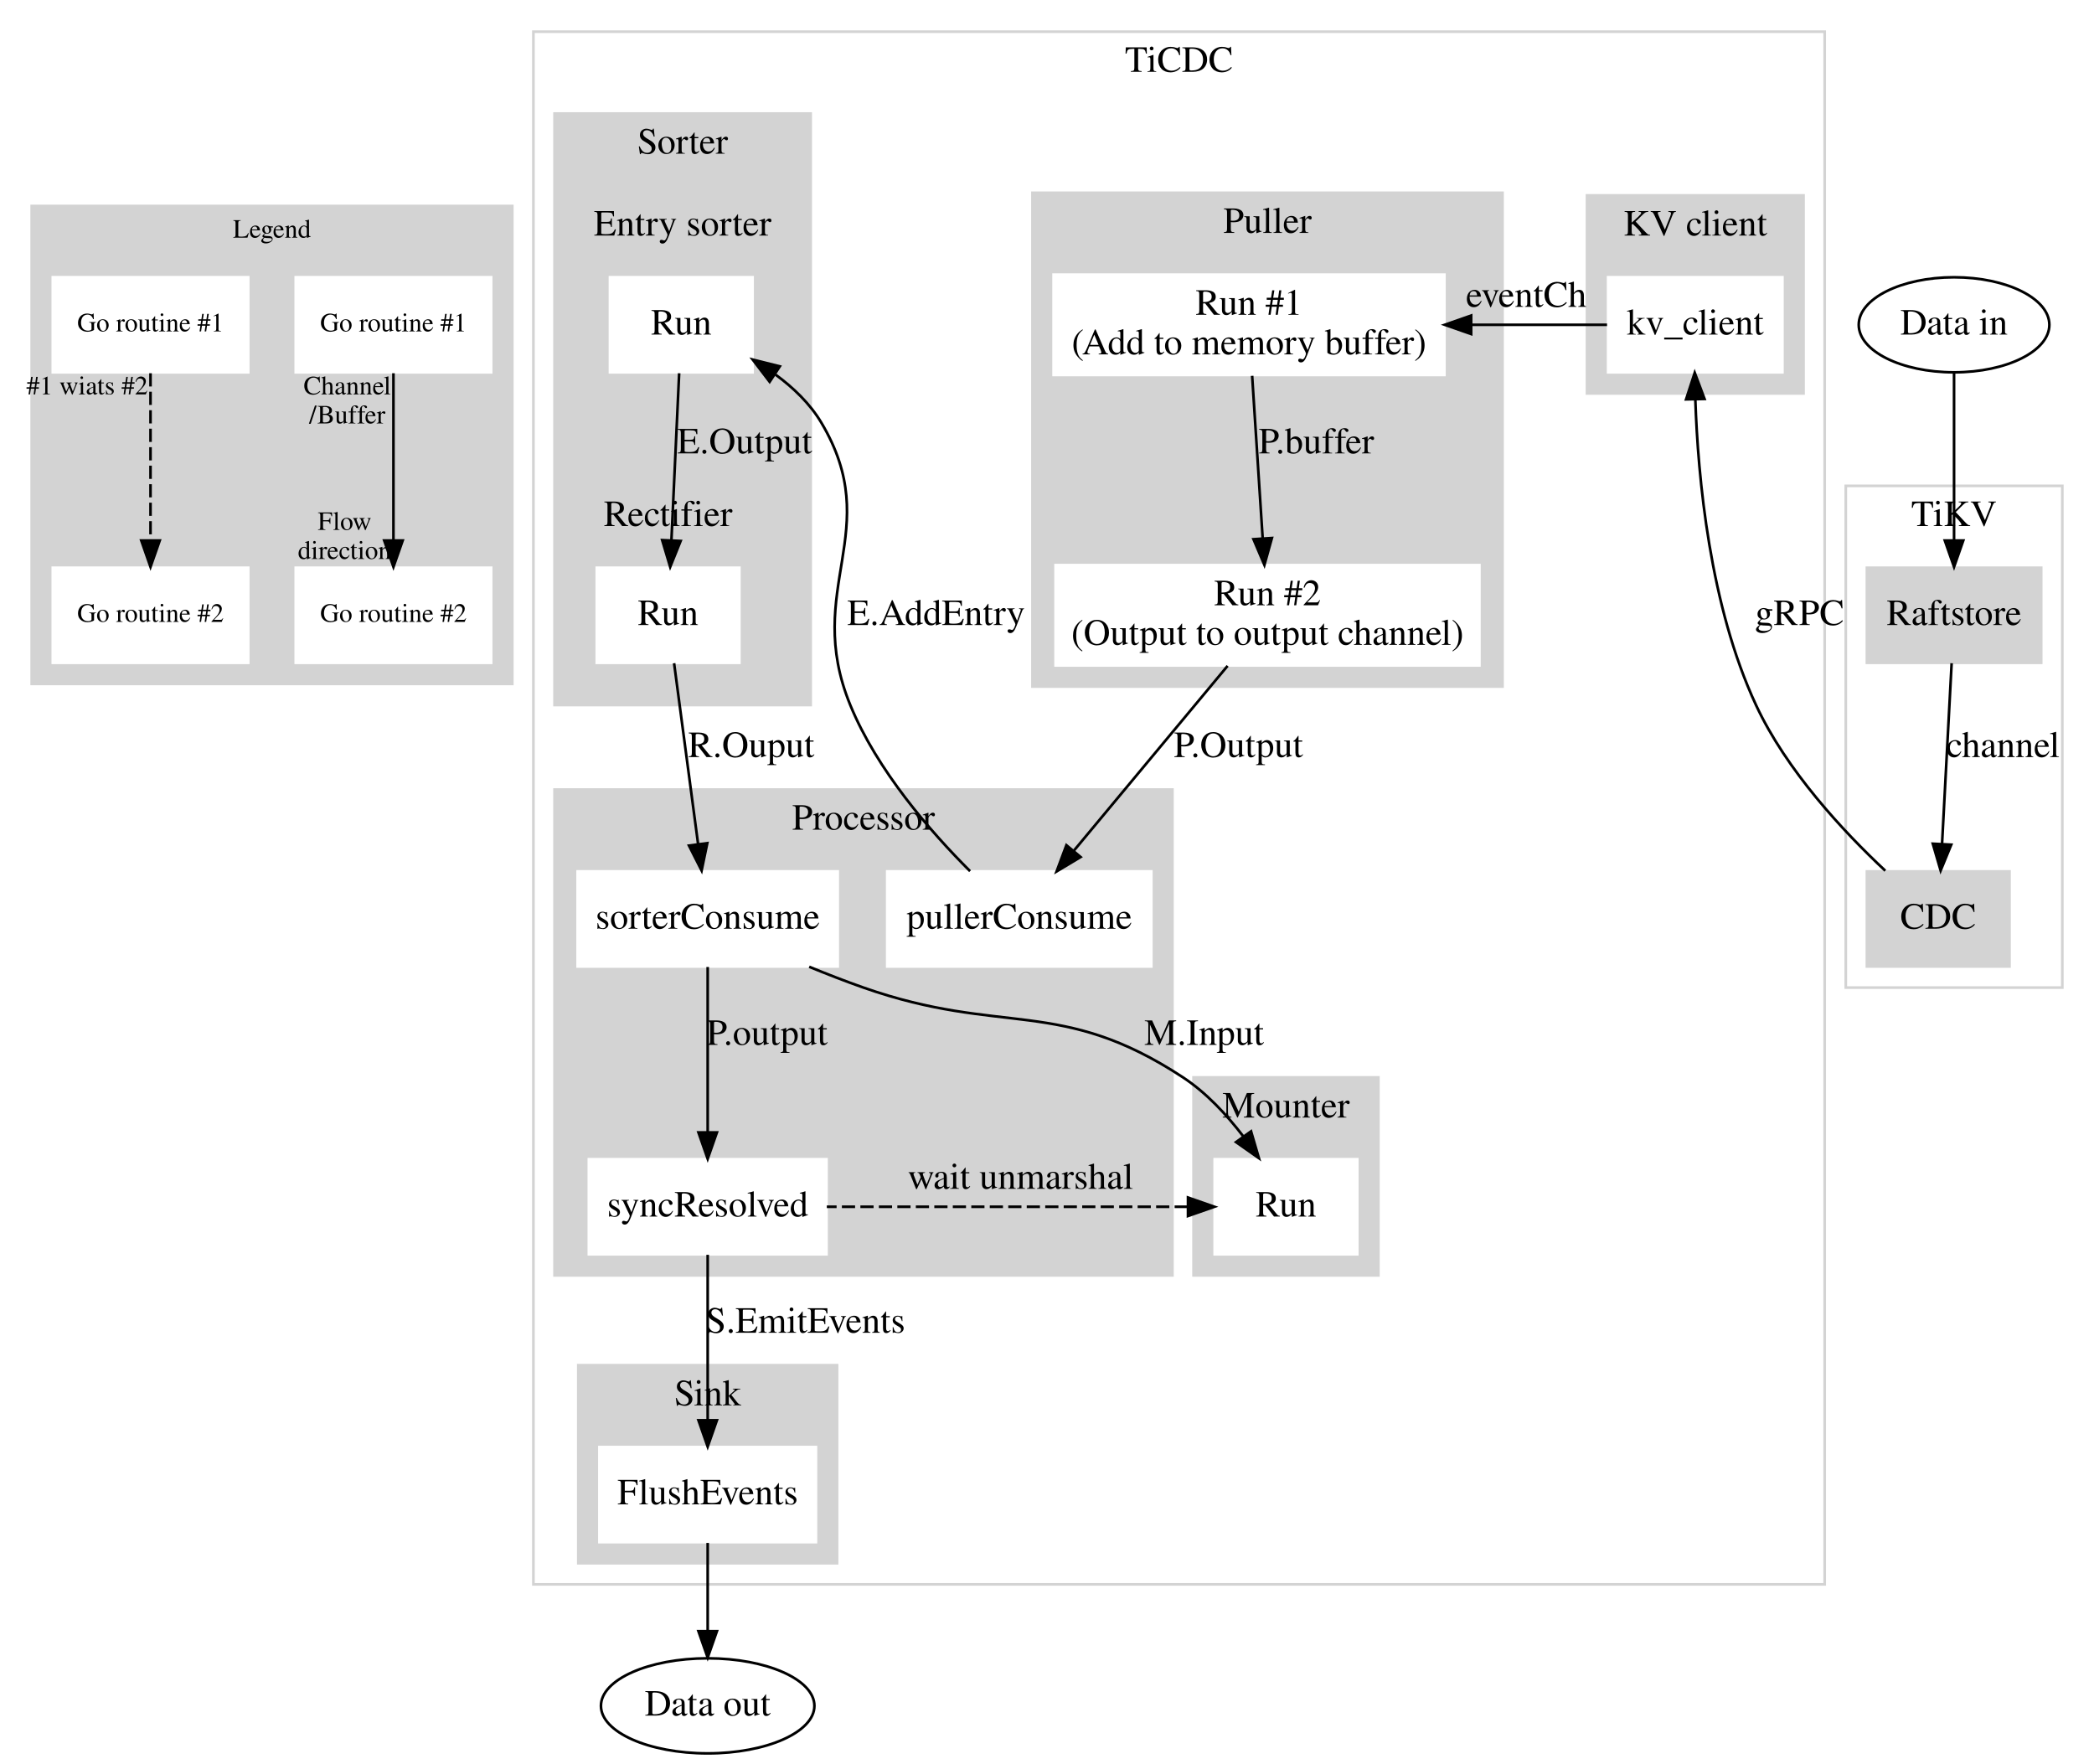
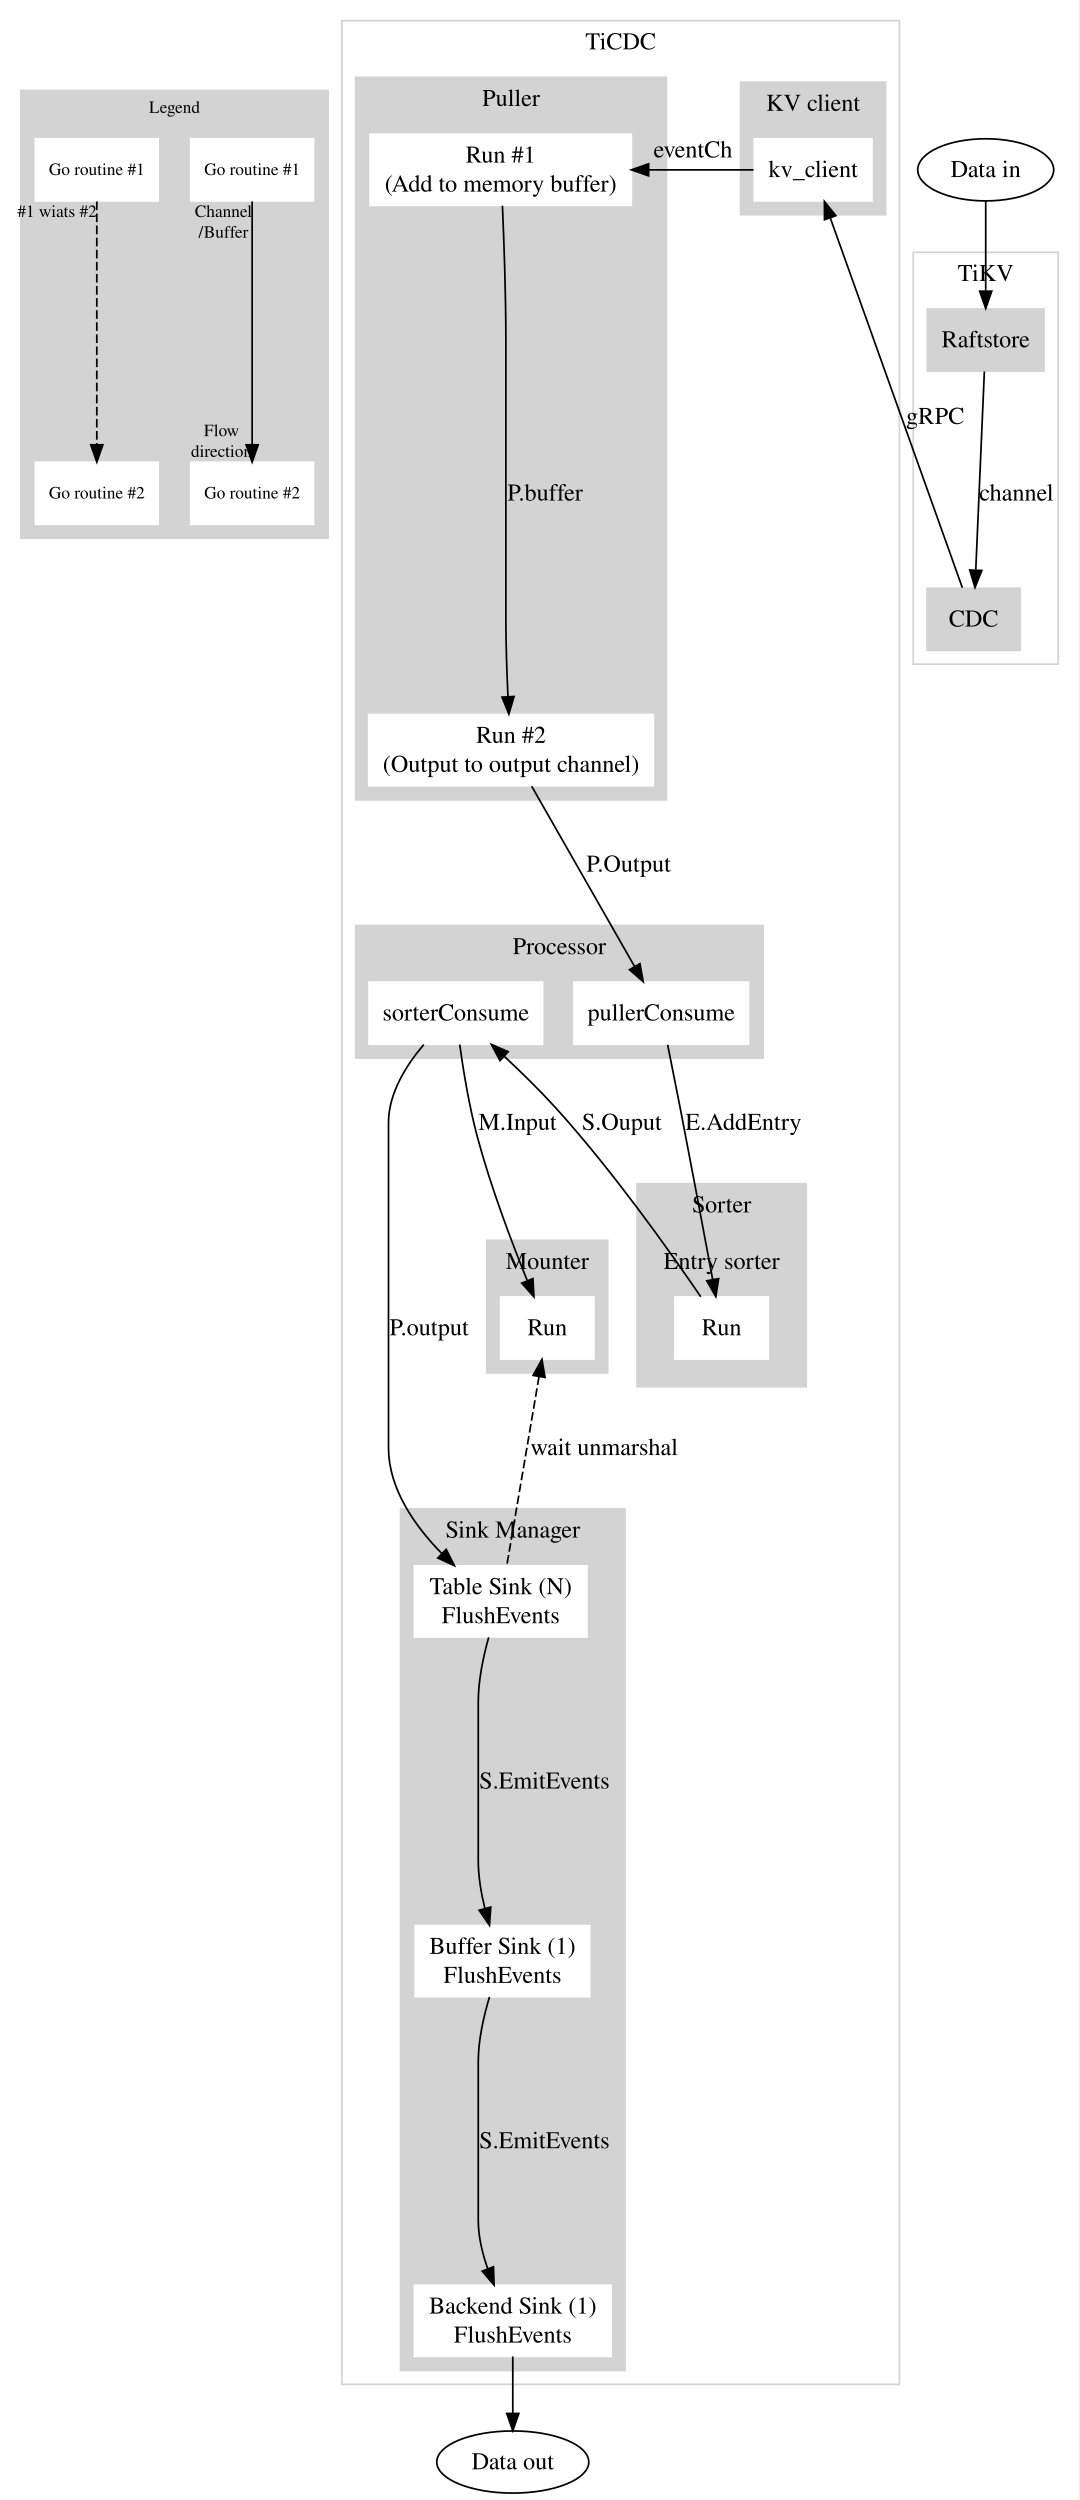
- <svg xmlns="http://www.w3.org/2000/svg" width="793pt" height="668pt" viewBox="0.00 0.00 793.00 668.00">
-   <g id="graph0" class="graph" transform="scale(1 1) rotate(0) translate(4 664)">
-     <polygon fill="white" stroke="white" points="-4,5 -4,-664 790,-664 790,5 -4,5" />
+ <svg xmlns="http://www.w3.org/2000/svg" width="625pt" height="1448pt" viewBox="0.00 0.00 625.00 1448.40">
+   <g id="graph0" class="graph" transform="scale(1 1) rotate(0) translate(4 1444.4)">
+     <polygon fill="#ffffff" stroke="transparent" points="-4,4 -4,-1444.4 621,-1444.4 621,4 -4,4" />
    <g id="clust1" class="cluster">
-       <polygon fill="lightgrey" stroke="lightgrey" points="8,-405 8,-586 190,-586 190,-405 8,-405" />
-       <text text-anchor="middle" x="99" y="-574" font-family="Times,serif" font-size="10.00">Legend</text>
+       <polygon fill="#d3d3d3" stroke="#d3d3d3" points="8,-1132.6 8,-1392 186,-1392 186,-1132.6 8,-1132.6" />
+       <text text-anchor="middle" x="97" y="-1379" font-family="Times,serif" font-size="10.00" fill="#000000">Legend</text>
    </g>
    <g id="clust2" class="cluster">
-       <polygon fill="none" stroke="lightgrey" points="695,-290 695,-480 777,-480 777,-290 695,-290" />
-       <text text-anchor="middle" x="736" y="-464.8" font-family="Times,serif" font-size="14.00">TiKV</text>
+       <polygon fill="none" stroke="#d3d3d3" points="525,-1059.6 525,-1298.2 609,-1298.2 609,-1059.6 525,-1059.6" />
+       <text text-anchor="middle" x="567" y="-1281.6" font-family="Times,serif" font-size="14.00" fill="#000000">TiKV</text>
    </g>
    <g id="clust3" class="cluster">
-       <polygon fill="none" stroke="lightgrey" points="198,-64 198,-652 687,-652 687,-64 198,-64" />
-       <text text-anchor="middle" x="442.5" y="-636.8" font-family="Times,serif" font-size="14.00">TiCDC</text>
+       <polygon fill="none" stroke="#d3d3d3" points="194,-63 194,-1432.4 517,-1432.4 517,-63 194,-63" />
+       <text text-anchor="middle" x="355.5" y="-1415.8" font-family="Times,serif" font-size="14.00" fill="#000000">TiCDC</text>
    </g>
    <g id="clust4" class="cluster">
-       <polygon fill="lightgrey" stroke="lightgrey" points="597,-515 597,-590 679,-590 679,-515 597,-515" />
-       <text text-anchor="middle" x="638" y="-574.8" font-family="Times,serif" font-size="14.00">KV client</text>
+       <polygon fill="#d3d3d3" stroke="#d3d3d3" points="425,-1320 425,-1396.8 509,-1396.8 509,-1320 425,-1320" />
+       <text text-anchor="middle" x="467" y="-1380.2" font-family="Times,serif" font-size="14.00" fill="#000000">KV client</text>
    </g>
    <g id="clust5" class="cluster">
-       <polygon fill="lightgrey" stroke="lightgrey" points="206,-181 206,-365 440,-365 440,-181 206,-181" />
-       <text text-anchor="middle" x="323" y="-349.8" font-family="Times,serif" font-size="14.00">Processor</text>
+       <polygon fill="#d3d3d3" stroke="#d3d3d3" points="202,-831.4 202,-908.2 438,-908.2 438,-831.4 202,-831.4" />
+       <text text-anchor="middle" x="320" y="-891.6" font-family="Times,serif" font-size="14.00" fill="#000000">Processor</text>
    </g>
    <g id="clust6" class="cluster">
-       <polygon fill="lightgrey" stroke="lightgrey" points="387,-404 387,-591 565,-591 565,-404 387,-404" />
-       <text text-anchor="middle" x="476" y="-575.8" font-family="Times,serif" font-size="14.00">Puller</text>
+       <polygon fill="#d3d3d3" stroke="#d3d3d3" points="202,-981 202,-1399.6 382,-1399.6 382,-981 202,-981" />
+       <text text-anchor="middle" x="292" y="-1383" font-family="Times,serif" font-size="14.00" fill="#000000">Puller</text>
    </g>
    <g id="clust7" class="cluster">
-       <polygon fill="lightgrey" stroke="lightgrey" points="206,-397 206,-621 303,-621 303,-397 206,-397" />
-       <text text-anchor="middle" x="254.5" y="-605.8" font-family="Times,serif" font-size="14.00">Sorter</text>
+       <polygon fill="#d3d3d3" stroke="#d3d3d3" points="365,-641 365,-758.6 463,-758.6 463,-641 365,-641" />
+       <text text-anchor="middle" x="414" y="-742" font-family="Times,serif" font-size="14.00" fill="#000000">Sorter</text>
    </g>
    <g id="clust8" class="cluster">
-       <polygon fill="lightgrey" stroke="lightgrey" points="214,-515 214,-590 295,-590 295,-515 214,-515" />
-       <text text-anchor="middle" x="254.5" y="-574.8" font-family="Times,serif" font-size="14.00">Entry sorter</text>
+       <polygon fill="#d3d3d3" stroke="#d3d3d3" points="373,-649 373,-725.8 455,-725.8 455,-649 373,-649" />
+       <text text-anchor="middle" x="414" y="-709.2" font-family="Times,serif" font-size="14.00" fill="#000000">Entry sorter</text>
    </g>
    <g id="clust9" class="cluster">
-       <polygon fill="lightgrey" stroke="lightgrey" points="214,-405 214,-480 284,-480 284,-405 214,-405" />
-       <text text-anchor="middle" x="249" y="-464.8" font-family="Times,serif" font-size="14.00">Rectifier</text>
+       <polygon fill="#d3d3d3" stroke="#d3d3d3" points="278,-649 278,-725.8 348,-725.8 348,-649 278,-649" />
+       <text text-anchor="middle" x="313" y="-709.2" font-family="Times,serif" font-size="14.00" fill="#000000">Mounter</text>
    </g>
    <g id="clust10" class="cluster">
-       <polygon fill="lightgrey" stroke="lightgrey" points="448,-181 448,-256 518,-256 518,-181 448,-181" />
-       <text text-anchor="middle" x="483" y="-240.8" font-family="Times,serif" font-size="14.00">Mounter</text>
-     </g>
-     <g id="clust11" class="cluster">
-       <polygon fill="lightgrey" stroke="lightgrey" points="215,-72 215,-147 313,-147 313,-72 215,-72" />
-       <text text-anchor="middle" x="264" y="-131.8" font-family="Times,serif" font-size="14.00">Sink</text>
+       <polygon fill="#d3d3d3" stroke="#d3d3d3" points="228,-71 228,-570.2 358,-570.2 358,-71 228,-71" />
+       <text text-anchor="middle" x="293" y="-553.6" font-family="Times,serif" font-size="14.00" fill="#000000">Sink Manager</text>
    </g>
    <g id="node1" class="node">
-       <polygon fill="white" stroke="white" points="182,-559 108,-559 108,-523 182,-523 182,-559" />
-       <text text-anchor="middle" x="145" y="-538.5" font-family="Times,serif" font-size="10.00">Go routine #1</text>
+       <polygon fill="#ffffff" stroke="#ffffff" points="177.546,-1364 106.454,-1364 106.454,-1328 177.546,-1328 177.546,-1364" />
+       <text text-anchor="middle" x="142" y="-1343" font-family="Times,serif" font-size="10.00" fill="#000000">Go routine #1</text>
    </g>
    <g id="node2" class="node">
-       <polygon fill="white" stroke="white" points="182,-449 108,-449 108,-413 182,-413 182,-449" />
-       <text text-anchor="middle" x="145" y="-428.5" font-family="Times,serif" font-size="10.00">Go routine #2</text>
+       <polygon fill="#ffffff" stroke="#ffffff" points="177.546,-1176.6 106.454,-1176.6 106.454,-1140.6 177.546,-1140.6 177.546,-1176.6" />
+       <text text-anchor="middle" x="142" y="-1155.6" font-family="Times,serif" font-size="10.00" fill="#000000">Go routine #2</text>
    </g>
    <g id="edge1" class="edge">
-       <path fill="none" stroke="black" d="M145,-522.648C145,-505.564 145,-479.215 145,-459.319" />
-       <polygon fill="black" stroke="black" points="148.5,-459.309 145,-449.309 141.5,-459.309 148.5,-459.309" />
-       <text text-anchor="middle" x="126.5" y="-463.309" font-family="Times,serif" font-size="10.00">Flow</text>
-       <text text-anchor="middle" x="126.5" y="-452.309" font-family="Times,serif" font-size="10.00">direction</text>
-       <text text-anchor="middle" x="127.5" y="-514.648" font-family="Times,serif" font-size="10.00">Channel</text>
-       <text text-anchor="middle" x="127.5" y="-503.648" font-family="Times,serif" font-size="10.00">/Buffer</text>
+       <path fill="none" stroke="#000000" d="M142,-1327.69C142,-1294.858 142,-1225.774 142,-1186.836" />
+       <polygon fill="#000000" stroke="#000000" points="145.5,-1186.708 142,-1176.708 138.5,-1186.708 145.5,-1186.708" />
+       <text text-anchor="middle" x="124.228" y="-1191.708" font-family="Times,serif" font-size="10.00" fill="#000000">Flow</text>
+       <text text-anchor="middle" x="124.228" y="-1179.708" font-family="Times,serif" font-size="10.00" fill="#000000">direction</text>
+       <text text-anchor="middle" x="125.337" y="-1318.69" font-family="Times,serif" font-size="10.00" fill="#000000">Channel</text>
+       <text text-anchor="middle" x="125.337" y="-1306.69" font-family="Times,serif" font-size="10.00" fill="#000000">/Buffer</text>
    </g>
    <g id="node3" class="node">
-       <polygon fill="white" stroke="white" points="90,-559 16,-559 16,-523 90,-523 90,-559" />
-       <text text-anchor="middle" x="53" y="-538.5" font-family="Times,serif" font-size="10.00">Go routine #1</text>
+       <polygon fill="#ffffff" stroke="#ffffff" points="87.546,-1364 16.454,-1364 16.454,-1328 87.546,-1328 87.546,-1364" />
+       <text text-anchor="middle" x="52" y="-1343" font-family="Times,serif" font-size="10.00" fill="#000000">Go routine #1</text>
    </g>
    <g id="node4" class="node">
-       <polygon fill="white" stroke="white" points="90,-449 16,-449 16,-413 90,-413 90,-449" />
-       <text text-anchor="middle" x="53" y="-428.5" font-family="Times,serif" font-size="10.00">Go routine #2</text>
+       <polygon fill="#ffffff" stroke="#ffffff" points="87.546,-1176.6 16.454,-1176.6 16.454,-1140.6 87.546,-1140.6 87.546,-1176.6" />
+       <text text-anchor="middle" x="52" y="-1155.6" font-family="Times,serif" font-size="10.00" fill="#000000">Go routine #2</text>
    </g>
    <g id="edge2" class="edge">
-       <path fill="none" stroke="black" stroke-dasharray="5,2" d="M53,-522.648C53,-505.564 53,-479.215 53,-459.319" />
-       <polygon fill="black" stroke="black" points="56.5,-459.309 53,-449.309 49.5,-459.309 56.5,-459.309" />
-       <text text-anchor="middle" x="29" y="-514.648" font-family="Times,serif" font-size="10.00">#1 wiats #2</text>
+       <path fill="none" stroke="#000000" stroke-dasharray="5,2" d="M52,-1327.69C52,-1294.858 52,-1225.774 52,-1186.836" />
+       <polygon fill="#000000" stroke="#000000" points="55.5,-1186.708 52,-1176.708 48.5,-1186.708 55.5,-1186.708" />
+       <text text-anchor="middle" x="28.948" y="-1318.69" font-family="Times,serif" font-size="10.00" fill="#000000">#1 wiats #2</text>
    </g>
    <g id="node5" class="node">
-       <polygon fill="lightgrey" stroke="lightgrey" points="769,-449 703,-449 703,-413 769,-413 769,-449" />
-       <text text-anchor="middle" x="736" y="-427.3" font-family="Times,serif" font-size="14.00">Raftstore</text>
+       <polygon fill="#d3d3d3" stroke="#d3d3d3" points="600.813,-1265.4 533.187,-1265.4 533.187,-1229.4 600.813,-1229.4 600.813,-1265.4" />
+       <text text-anchor="middle" x="567" y="-1243.2" font-family="Times,serif" font-size="14.00" fill="#000000">Raftstore</text>
    </g>
    <g id="node6" class="node">
-       <polygon fill="lightgrey" stroke="lightgrey" points="757,-334 703,-334 703,-298 757,-298 757,-334" />
-       <text text-anchor="middle" x="730" y="-312.3" font-family="Times,serif" font-size="14.00">CDC</text>
+       <polygon fill="#d3d3d3" stroke="#d3d3d3" points="587,-1103.6 533,-1103.6 533,-1067.6 587,-1067.6 587,-1103.6" />
+       <text text-anchor="middle" x="560" y="-1081.4" font-family="Times,serif" font-size="14.00" fill="#000000">CDC</text>
    </g>
    <g id="edge3" class="edge">
-       <path fill="none" stroke="black" d="M735.089,-412.838C734.124,-394.669 732.587,-365.725 731.455,-344.394" />
-       <polygon fill="black" stroke="black" points="734.945,-344.124 730.92,-334.324 727.955,-344.495 734.945,-344.124" />
-       <text text-anchor="middle" x="754.5" y="-377.3" font-family="Times,serif" font-size="14.00">channel</text>
+       <path fill="none" stroke="#000000" d="M566.211,-1229.154C565.003,-1201.235 562.685,-1147.665 561.248,-1114.446" />
+       <polygon fill="#000000" stroke="#000000" points="564.726,-1113.867 560.797,-1104.028 557.733,-1114.169 564.726,-1113.867" />
+       <text text-anchor="middle" x="584.767" y="-1154.4" font-family="Times,serif" font-size="14.00" fill="#000000">channel</text>
    </g>
    <g id="node7" class="node">
-       <polygon fill="white" stroke="white" points="671,-559 605,-559 605,-523 671,-523 671,-559" />
-       <text text-anchor="middle" x="638" y="-537.3" font-family="Times,serif" font-size="14.00">kv_client</text>
+       <polygon fill="#ffffff" stroke="#ffffff" points="501.101,-1364 432.899,-1364 432.899,-1328 501.101,-1328 501.101,-1364" />
+       <text text-anchor="middle" x="467" y="-1341.8" font-family="Times,serif" font-size="14.00" fill="#000000">kv_client</text>
    </g>
    <g id="edge4" class="edge">
-       <path fill="none" stroke="black" d="M709.957,-334.259C694.014,-349.188 672.531,-372.223 661,-397 643.518,-434.562 639.012,-483.01 638.02,-512.771" />
-       <polygon fill="black" stroke="black" points="634.52,-512.76 637.797,-522.835 641.518,-512.915 634.52,-512.76" />
-       <text text-anchor="middle" x="677.5" y="-427.3" font-family="Times,serif" font-size="14.00">gRPC</text>
+       <path fill="none" stroke="#000000" d="M553.468,-1103.891C537.433,-1148.786 496.054,-1264.648 476.944,-1318.156" />
+       <polygon fill="#000000" stroke="#000000" points="473.607,-1317.095 473.54,-1327.689 480.199,-1319.449 473.607,-1317.095" />
+       <text text-anchor="middle" x="537.728" y="-1198.8" font-family="Times,serif" font-size="14.00" fill="#000000">gRPC</text>
    </g>
    <g id="node8" class="node">
-       <polygon fill="white" stroke="white" points="543,-560 395,-560 395,-522 543,-522 543,-560" />
-       <text text-anchor="middle" x="469" y="-544.8" font-family="Times,serif" font-size="14.00">Run #1</text>
-       <text text-anchor="middle" x="469" y="-529.8" font-family="Times,serif" font-size="14.00">(Add to memory buffer)</text>
+       <polygon fill="#ffffff" stroke="#ffffff" points="361.672,-1366.602 210.328,-1366.602 210.328,-1325.398 361.672,-1325.398 361.672,-1366.602" />
+       <text text-anchor="middle" x="286" y="-1350.2" font-family="Times,serif" font-size="14.00" fill="#000000">Run #1</text>
+       <text text-anchor="middle" x="286" y="-1333.4" font-family="Times,serif" font-size="14.00" fill="#000000">(Add to memory buffer)</text>
    </g>
    <g id="edge5" class="edge">
-       <path fill="none" stroke="black" d="M604.581,-541C589.711,-541 571.463,-541 553.231,-541" />
-       <polygon fill="black" stroke="black" points="553.126,-537.5 543.126,-541 553.126,-544.5 553.126,-537.5" />
-       <text text-anchor="middle" x="574" y="-547.8" font-family="Times,serif" font-size="14.00">eventCh</text>
+       <path fill="none" stroke="#000000" d="M432.483,-1346C415.164,-1346 393.342,-1346 371.868,-1346" />
+       <polygon fill="#000000" stroke="#000000" points="371.712,-1342.5 361.712,-1346 371.712,-1349.5 371.712,-1342.5" />
+       <text text-anchor="middle" x="397.393" y="-1353.2" font-family="Times,serif" font-size="14.00" fill="#000000">eventCh</text>
    </g>
    <g id="node12" class="node">
-       <polygon fill="white" stroke="white" points="556.25,-450 395.75,-450 395.75,-412 556.25,-412 556.25,-450" />
-       <text text-anchor="middle" x="476" y="-434.8" font-family="Times,serif" font-size="14.00">Run #2</text>
-       <text text-anchor="middle" x="476" y="-419.8" font-family="Times,serif" font-size="14.00">(Output to output channel)</text>
+       <polygon fill="#ffffff" stroke="#ffffff" points="374.415,-1030.402 209.585,-1030.402 209.585,-989.198 374.415,-989.198 374.415,-1030.402" />
+       <text text-anchor="middle" x="292" y="-1014" font-family="Times,serif" font-size="14.00" fill="#000000">Run #2</text>
+       <text text-anchor="middle" x="292" y="-997.2" font-family="Times,serif" font-size="14.00" fill="#000000">(Output to output channel)</text>
    </g>
    <g id="edge7" class="edge">
-       <path fill="none" stroke="black" d="M470.187,-521.679C471.28,-504.821 472.917,-479.565 474.176,-460.147" />
-       <polygon fill="black" stroke="black" points="477.676,-460.256 474.83,-450.05 470.691,-459.803 477.676,-460.256" />
-       <text text-anchor="middle" x="494.5" y="-492.3" font-family="Times,serif" font-size="14.00">P.buffer</text>
+       <path fill="none" stroke="#000000" d="M286.999,-1325.231C287.872,-1305.281 289,-1274.288 289,-1247.4 289,-1247.4 289,-1247.4 289,-1085.6 289,-1070.947 289.567,-1054.714 290.207,-1041.041" />
+       <polygon fill="#000000" stroke="#000000" points="293.721,-1040.867 290.728,-1030.704 286.729,-1040.515 293.721,-1040.867" />
+       <text text-anchor="middle" x="311.74" y="-1154.4" font-family="Times,serif" font-size="14.00" fill="#000000">P.buffer</text>
    </g>
    <g id="node9" class="node">
-       <polygon fill="white" stroke="white" points="313.25,-334 214.75,-334 214.75,-298 313.25,-298 313.25,-334" />
-       <text text-anchor="middle" x="264" y="-312.3" font-family="Times,serif" font-size="14.00">sorterConsume</text>
+       <polygon fill="#ffffff" stroke="#ffffff" points="310.258,-875.4 209.742,-875.4 209.742,-839.4 310.258,-839.4 310.258,-875.4" />
+       <text text-anchor="middle" x="260" y="-853.2" font-family="Times,serif" font-size="14.00" fill="#000000">sorterConsume</text>
    </g>
    <g id="node11" class="node">
-       <polygon fill="white" stroke="white" points="309,-225 219,-225 219,-189 309,-189 309,-225" />
-       <text text-anchor="middle" x="264" y="-203.3" font-family="Times,serif" font-size="14.00">syncResolved</text>
+       <polygon fill="#ffffff" stroke="#ffffff" points="335.973,-537.202 236.027,-537.202 236.027,-495.998 335.973,-495.998 335.973,-537.202" />
+       <text text-anchor="middle" x="286" y="-520.8" font-family="Times,serif" font-size="14.00" fill="#000000">Table Sink (N)</text>
+       <text text-anchor="middle" x="286" y="-504" font-family="Times,serif" font-size="14.00" fill="#000000">FlushEvents</text>
    </g>
    <g id="edge6" class="edge">
-       <path fill="none" stroke="black" d="M264,-297.809C264,-280.961 264,-255.018 264,-235.339" />
-       <polygon fill="black" stroke="black" points="267.5,-235.149 264,-225.149 260.5,-235.149 267.5,-235.149" />
-       <text text-anchor="middle" x="286.5" y="-268.3" font-family="Times,serif" font-size="14.00">P.output</text>
+       <path fill="none" stroke="#000000" d="M241.414,-839.192C231.369,-827.381 221,-811.058 221,-794 221,-794 221,-794 221,-605.6 221,-581.873 236.252,-560.249 251.98,-544.259" />
+       <polygon fill="#000000" stroke="#000000" points="254.41,-546.778 259.187,-537.321 249.555,-541.735 254.41,-546.778" />
+       <text text-anchor="middle" x="244.532" y="-670.8" font-family="Times,serif" font-size="14.00" fill="#000000">P.output</text>
+     </g>
+     <g id="node14" class="node">
+       <polygon fill="#ffffff" stroke="#ffffff" points="340,-693 286,-693 286,-657 340,-657 340,-693" />
+       <text text-anchor="middle" x="313" y="-670.8" font-family="Times,serif" font-size="14.00" fill="#000000">Run</text>
+     </g>
+     <g id="edge11" class="edge">
+       <path fill="none" stroke="#000000" d="M262.253,-839.206C264.283,-824.574 267.692,-803.566 272.504,-785.6 280.258,-756.653 292.406,-724.602 301.375,-702.488" />
+       <polygon fill="#000000" stroke="#000000" points="304.68,-703.653 305.246,-693.073 298.206,-700.991 304.68,-703.653" />
+       <text text-anchor="middle" x="295.748" y="-789.8" font-family="Times,serif" font-size="14.00" fill="#000000">M.Input</text>
+     </g>
+     <g id="node10" class="node">
+       <polygon fill="#ffffff" stroke="#ffffff" points="429.544,-875.4 328.456,-875.4 328.456,-839.4 429.544,-839.4 429.544,-875.4" />
+       <text text-anchor="middle" x="379" y="-853.2" font-family="Times,serif" font-size="14.00" fill="#000000">pullerConsume</text>
+     </g>
+     <g id="node13" class="node">
+       <polygon fill="#ffffff" stroke="#ffffff" points="441,-693 387,-693 387,-657 441,-657 441,-693" />
+       <text text-anchor="middle" x="414" y="-670.8" font-family="Times,serif" font-size="14.00" fill="#000000">Run</text>
+     </g>
+     <g id="edge9" class="edge">
+       <path fill="none" stroke="#000000" d="M382.718,-839.077C384.874,-828.386 387.624,-814.636 390,-802.4 396.637,-768.223 404.016,-728.833 408.817,-703.008" />
+       <polygon fill="#000000" stroke="#000000" points="412.262,-703.627 410.646,-693.156 405.379,-702.349 412.262,-703.627" />
+       <text text-anchor="middle" x="426.632" y="-789.8" font-family="Times,serif" font-size="14.00" fill="#000000">E.AddEntry</text>
    </g>
    <g id="node15" class="node">
-       <polygon fill="white" stroke="white" points="510,-225 456,-225 456,-189 510,-189 510,-225" />
-       <text text-anchor="middle" x="483" y="-203.3" font-family="Times,serif" font-size="14.00">Run</text>
+       <polygon fill="#ffffff" stroke="#ffffff" points="337.529,-328.802 236.471,-328.802 236.471,-287.598 337.529,-287.598 337.529,-328.802" />
+       <text text-anchor="middle" x="287" y="-312.4" font-family="Times,serif" font-size="14.00" fill="#000000">Buffer Sink (1)</text>
+       <text text-anchor="middle" x="287" y="-295.6" font-family="Times,serif" font-size="14.00" fill="#000000">FlushEvents</text>
+     </g>
+     <g id="edge13" class="edge">
+       <path fill="none" stroke="#000000" d="M279.043,-495.801C275.952,-484.785 273,-470.952 273,-458.3 273,-458.3 273,-458.3 273,-366.5 273,-357.372 274.643,-347.658 276.802,-338.829" />
+       <polygon fill="#000000" stroke="#000000" points="280.24,-339.529 279.508,-328.96 273.489,-337.678 280.24,-339.529" />
+       <text text-anchor="middle" x="311.305" y="-408.2" font-family="Times,serif" font-size="14.00" fill="#000000">S.EmitEvents</text>
+     </g>
+     <g id="edge8" class="edge">
+       <path fill="none" stroke="#000000" d="M303.915,-988.929C319.368,-961.859 346.36,-914.577 363.423,-884.687" />
+       <polygon fill="#000000" stroke="#000000" points="366.669,-886.061 368.587,-875.641 360.589,-882.59 366.669,-886.061" />
+       <text text-anchor="middle" x="360.085" y="-939.4" font-family="Times,serif" font-size="14.00" fill="#000000">P.Output</text>
+     </g>
+     <g id="edge10" class="edge">
+       <path fill="none" stroke="#000000" d="M401.911,-693.099C384.579,-718.543 351.095,-765.864 318,-802.4 308.738,-812.625 297.922,-823.204 288.156,-832.319" />
+       <polygon fill="#000000" stroke="#000000" points="285.582,-829.931 280.599,-839.281 290.325,-835.08 285.582,-829.931" />
+       <text text-anchor="middle" x="356.14" y="-789.8" font-family="Times,serif" font-size="14.00" fill="#000000">S.Ouput</text>
    </g>
    <g id="edge12" class="edge">
-       <path fill="none" stroke="black" d="M302.444,-297.883C309.235,-295.097 316.282,-292.357 323,-290 375.712,-271.51 397.312,-286.669 444,-256 452.792,-250.225 460.566,-241.84 466.814,-233.689" />
-       <polygon fill="black" stroke="black" points="469.775,-235.566 472.752,-225.398 464.084,-231.491 469.775,-235.566" />
-       <text text-anchor="middle" x="452" y="-268.3" font-family="Times,serif" font-size="14.00">M.Input</text>
-     </g>
-     <g id="node10" class="node">
-       <polygon fill="white" stroke="white" points="432,-334 332,-334 332,-298 432,-298 432,-334" />
-       <text text-anchor="middle" x="382" y="-312.3" font-family="Times,serif" font-size="14.00">pullerConsume</text>
-     </g>
-     <g id="node13" class="node">
-       <polygon fill="white" stroke="white" points="281,-559 227,-559 227,-523 281,-523 281,-559" />
-       <text text-anchor="middle" x="254" y="-537.3" font-family="Times,serif" font-size="14.00">Run</text>
-     </g>
-     <g id="edge9" class="edge">
-       <path fill="none" stroke="black" d="M363.368,-334.09C348.344,-349.087 328.109,-372.309 318,-397 299.887,-441.242 331.509,-462.954 307,-504 302.75,-511.118 296.482,-517.143 289.732,-522.107" />
-       <polygon fill="black" stroke="black" points="287.466,-519.409 281.039,-527.832 291.316,-525.255 287.466,-519.409" />
-       <text text-anchor="middle" x="350.5" y="-427.3" font-family="Times,serif" font-size="14.00">E.AddEntry</text>
+       <path fill="none" stroke="#000000" stroke-dasharray="5,2" d="M308.219,-646.955C302.865,-615.541 294.311,-565.36 289.529,-537.306" />
+       <polygon fill="#000000" stroke="#000000" points="304.772,-647.56 309.903,-656.83 311.673,-646.384 304.772,-647.56" />
+       <text text-anchor="middle" x="345.959" y="-601.4" font-family="Times,serif" font-size="14.00" fill="#000000">wait unmarshal</text>
    </g>
    <g id="node16" class="node">
-       <polygon fill="white" stroke="white" points="305,-116 223,-116 223,-80 305,-80 305,-116" />
-       <text text-anchor="middle" x="264" y="-94.3" font-family="Times,serif" font-size="14.00">FlushEvents</text>
+       <polygon fill="#ffffff" stroke="#ffffff" points="349.975,-120.402 236.025,-120.402 236.025,-79.198 349.975,-79.198 349.975,-120.402" />
+       <text text-anchor="middle" x="293" y="-104" font-family="Times,serif" font-size="14.00" fill="#000000">Backend Sink (1)</text>
+       <text text-anchor="middle" x="293" y="-87.2" font-family="Times,serif" font-size="14.00" fill="#000000">FlushEvents</text>
    </g>
    <g id="edge14" class="edge">
-       <path fill="none" stroke="black" d="M264,-188.809C264,-171.961 264,-146.018 264,-126.339" />
-       <polygon fill="black" stroke="black" points="267.5,-126.149 264,-116.149 260.5,-126.149 267.5,-126.149" />
-       <text text-anchor="middle" x="301" y="-159.3" font-family="Times,serif" font-size="14.00">S.EmitEvents</text>
-     </g>
-     <g id="edge8" class="edge">
-       <path fill="none" stroke="black" d="M460.897,-411.845C445.137,-392.898 420.315,-363.06 402.727,-341.916" />
-       <polygon fill="black" stroke="black" points="405.229,-339.451 396.143,-334.001 399.847,-343.927 405.229,-339.451" />
-       <text text-anchor="middle" x="465" y="-377.3" font-family="Times,serif" font-size="14.00">P.Output</text>
-     </g>
-     <g id="node14" class="node">
-       <polygon fill="white" stroke="white" points="276,-449 222,-449 222,-413 276,-413 276,-449" />
-       <text text-anchor="middle" x="249" y="-427.3" font-family="Times,serif" font-size="14.00">Run</text>
-     </g>
-     <g id="edge10" class="edge">
-       <path fill="none" stroke="black" d="M253.197,-522.648C252.406,-505.564 251.186,-479.215 250.265,-459.319" />
-       <polygon fill="black" stroke="black" points="253.76,-459.136 249.801,-449.309 246.768,-459.46 253.76,-459.136" />
-       <text text-anchor="middle" x="278" y="-492.3" font-family="Times,serif" font-size="14.00">E.Output</text>
-     </g>
-     <g id="edge11" class="edge">
-       <path fill="none" stroke="black" d="M251.278,-412.838C253.69,-394.669 257.532,-365.725 260.364,-344.394" />
-       <polygon fill="black" stroke="black" points="263.854,-344.697 261.7,-334.324 256.915,-343.776 263.854,-344.697" />
-       <text text-anchor="middle" x="280.5" y="-377.3" font-family="Times,serif" font-size="14.00">R.Ouput</text>
-     </g>
-     <g id="edge13" class="edge">
-       <path fill="none" stroke="black" stroke-dasharray="5,2" d="M445.824,-207C408.053,-207 349.513,-207 309.111,-207" />
-       <polygon fill="black" stroke="black" points="445.894,-210.5 455.894,-207 445.894,-203.5 445.894,-210.5" />
-       <text text-anchor="middle" x="382.5" y="-213.8" font-family="Times,serif" font-size="14.00">wait unmarshal</text>
+       <path fill="none" stroke="#000000" d="M279.508,-287.44C276.18,-276.435 273,-262.599 273,-249.9 273,-249.9 273,-249.9 273,-158.1 273,-148.693 275.359,-138.871 278.456,-130.029" />
+       <polygon fill="#000000" stroke="#000000" points="281.786,-131.124 282.18,-120.537 275.27,-128.567 281.786,-131.124" />
+       <text text-anchor="middle" x="311.305" y="-199.8" font-family="Times,serif" font-size="14.00" fill="#000000">S.EmitEvents</text>
    </g>
    <g id="node18" class="node">
-       <ellipse fill="none" stroke="black" cx="264" cy="-18" rx="40.42" ry="18" />
-       <text text-anchor="middle" x="264" y="-14.3" font-family="Times,serif" font-size="14.00">Data out</text>
+       <ellipse fill="none" stroke="#000000" cx="293" cy="-18" rx="44.04" ry="18" />
+       <text text-anchor="middle" x="293" y="-13.8" font-family="Times,serif" font-size="14.00" fill="#000000">Data out</text>
    </g>
    <g id="edge16" class="edge">
-       <path fill="none" stroke="black" d="M264,-79.689C264,-69.894 264,-57.422 264,-46.335" />
-       <polygon fill="black" stroke="black" points="267.5,-46.262 264,-36.262 260.5,-46.262 267.5,-46.262" />
+       <path fill="none" stroke="#000000" d="M293,-79.158C293,-69.219 293,-57.145 293,-46.359" />
+       <polygon fill="#000000" stroke="#000000" points="296.5,-46.129 293,-36.129 289.5,-46.129 296.5,-46.129" />
    </g>
    <g id="node17" class="node">
-       <ellipse fill="none" stroke="black" cx="736" cy="-541" rx="36.096" ry="18" />
-       <text text-anchor="middle" x="736" y="-537.3" font-family="Times,serif" font-size="14.00">Data in</text>
+       <ellipse fill="none" stroke="#000000" cx="567" cy="-1346" rx="39.384" ry="18" />
+       <text text-anchor="middle" x="567" y="-1341.8" font-family="Times,serif" font-size="14.00" fill="#000000">Data in</text>
    </g>
    <g id="edge15" class="edge">
-       <path fill="none" stroke="black" d="M736,-522.648C736,-505.564 736,-479.215 736,-459.319" />
-       <polygon fill="black" stroke="black" points="739.5,-459.309 736,-449.309 732.5,-459.309 739.5,-459.309" />
+       <path fill="none" stroke="#000000" d="M567,-1327.915C567,-1313.413 567,-1292.788 567,-1276.043" />
+       <polygon fill="#000000" stroke="#000000" points="570.5,-1275.704 567,-1265.704 563.5,-1275.704 570.5,-1275.704" />
    </g>
  </g>
</svg>
